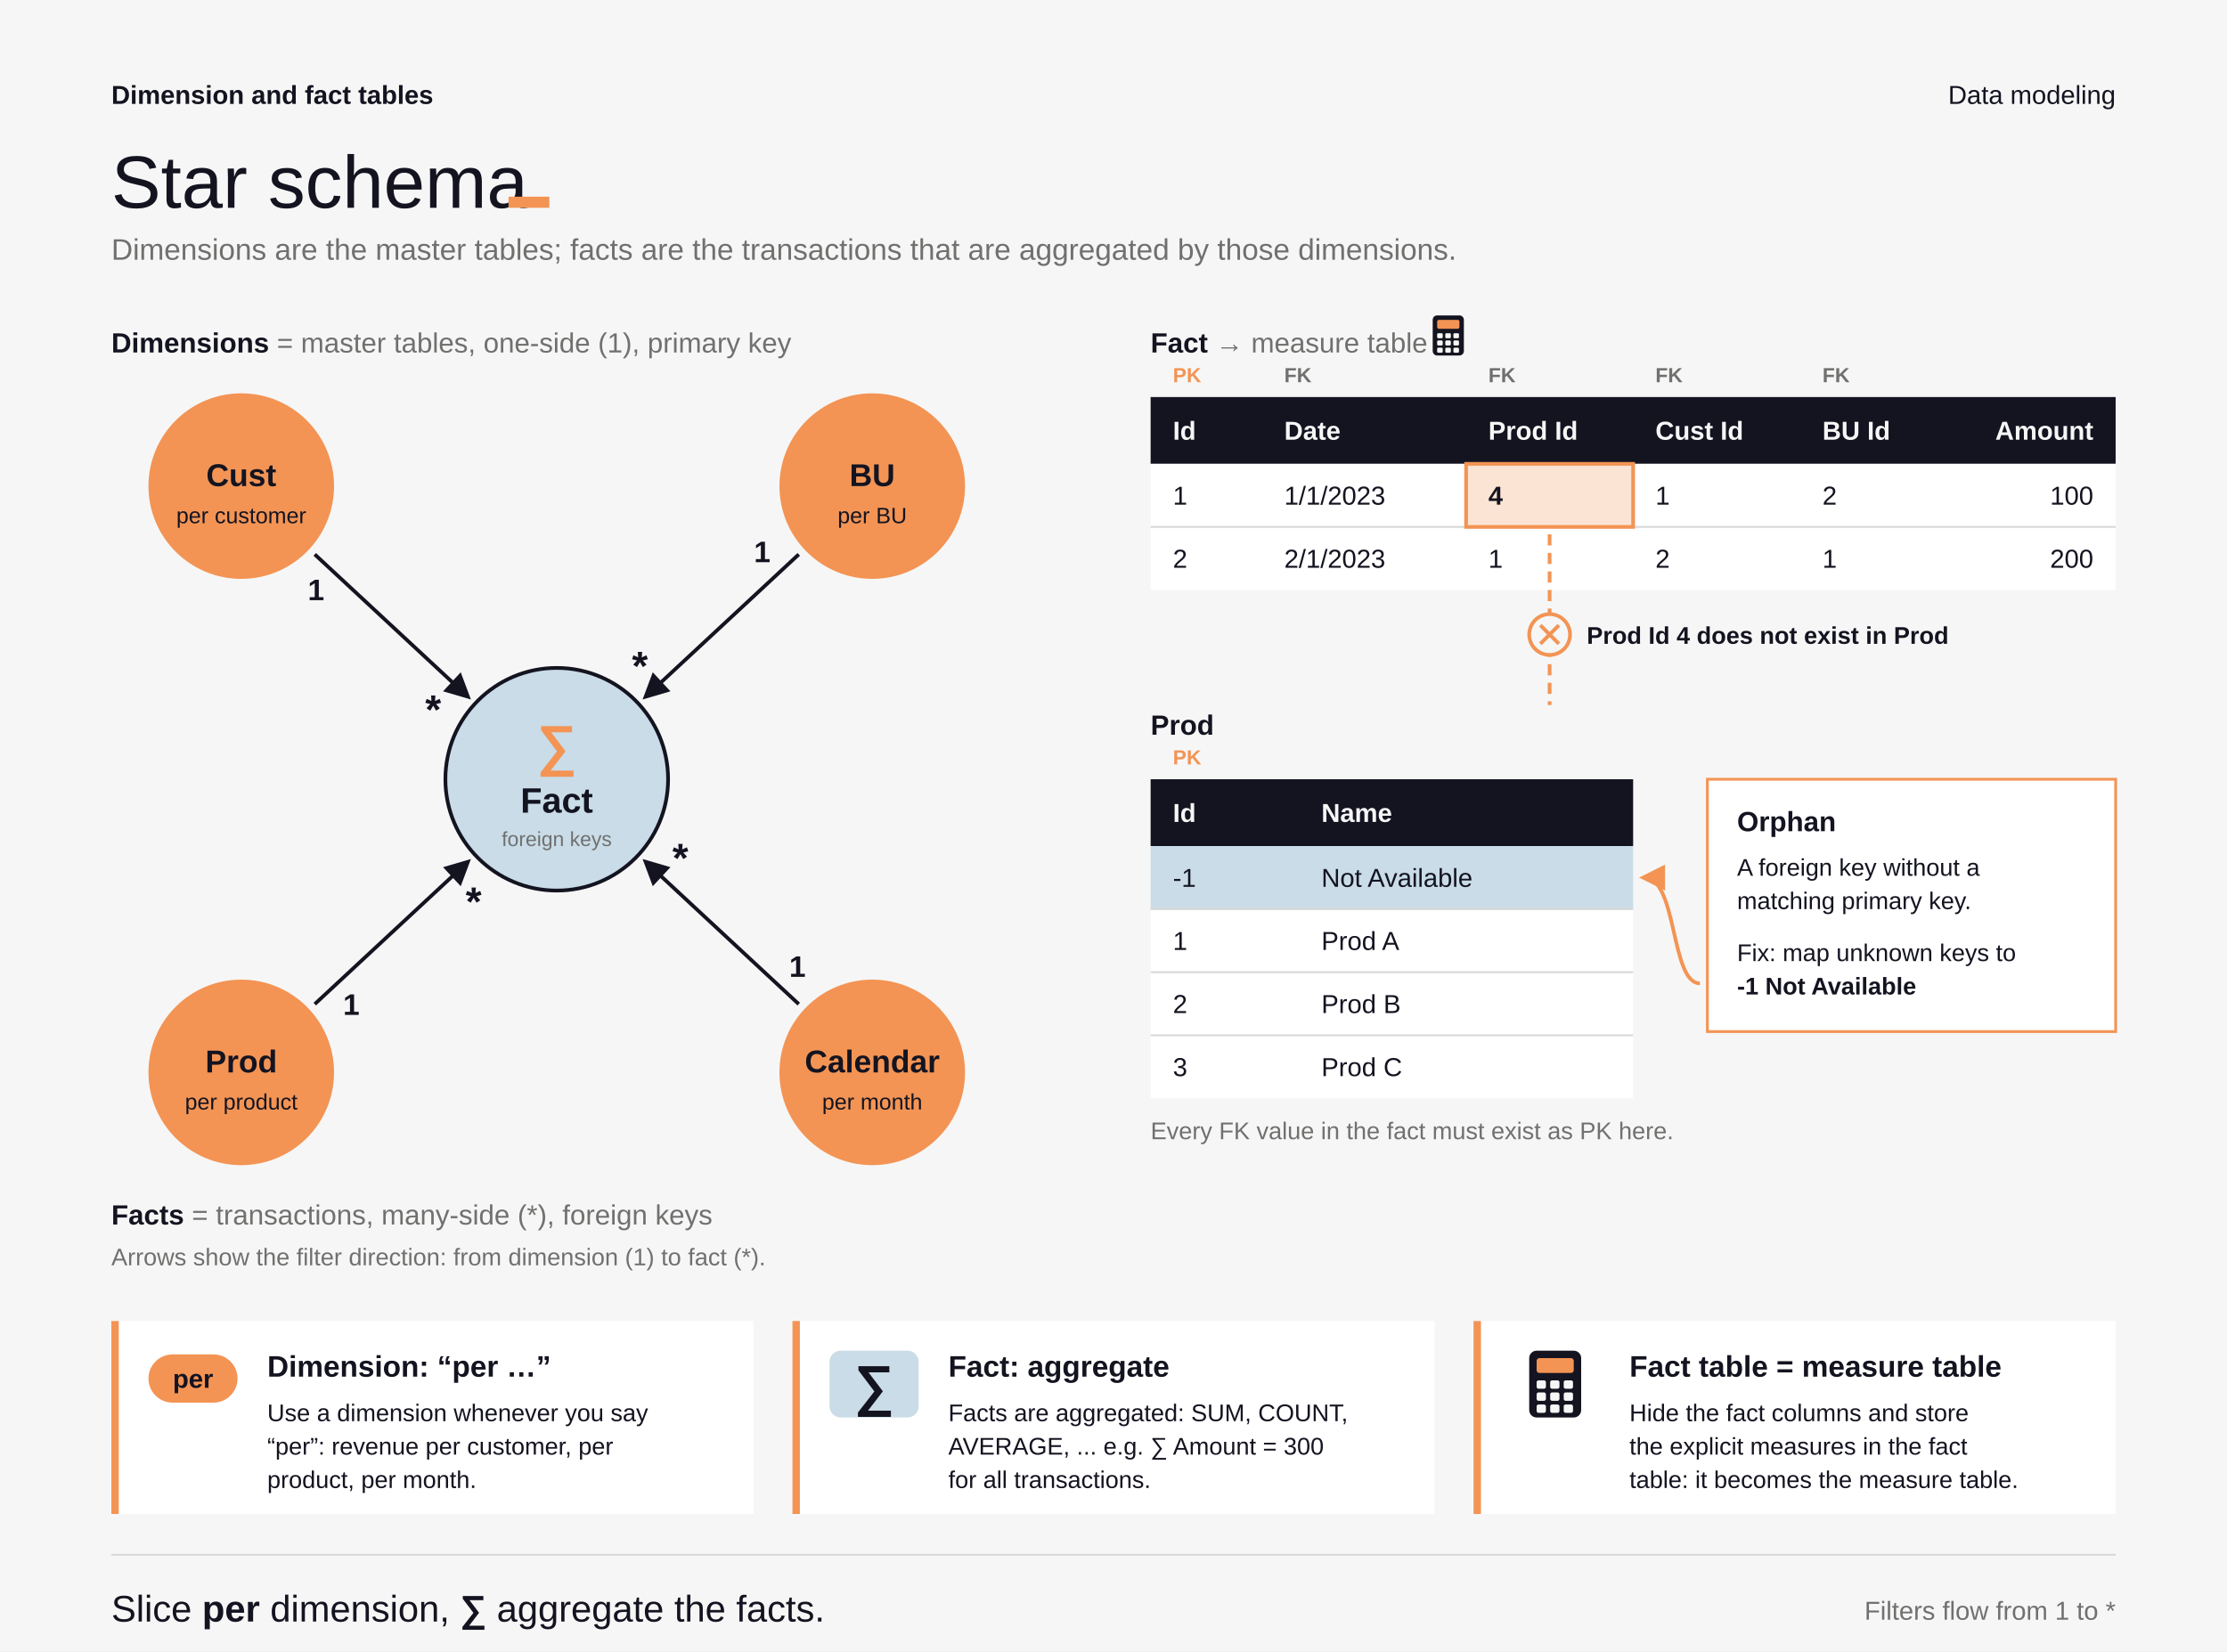
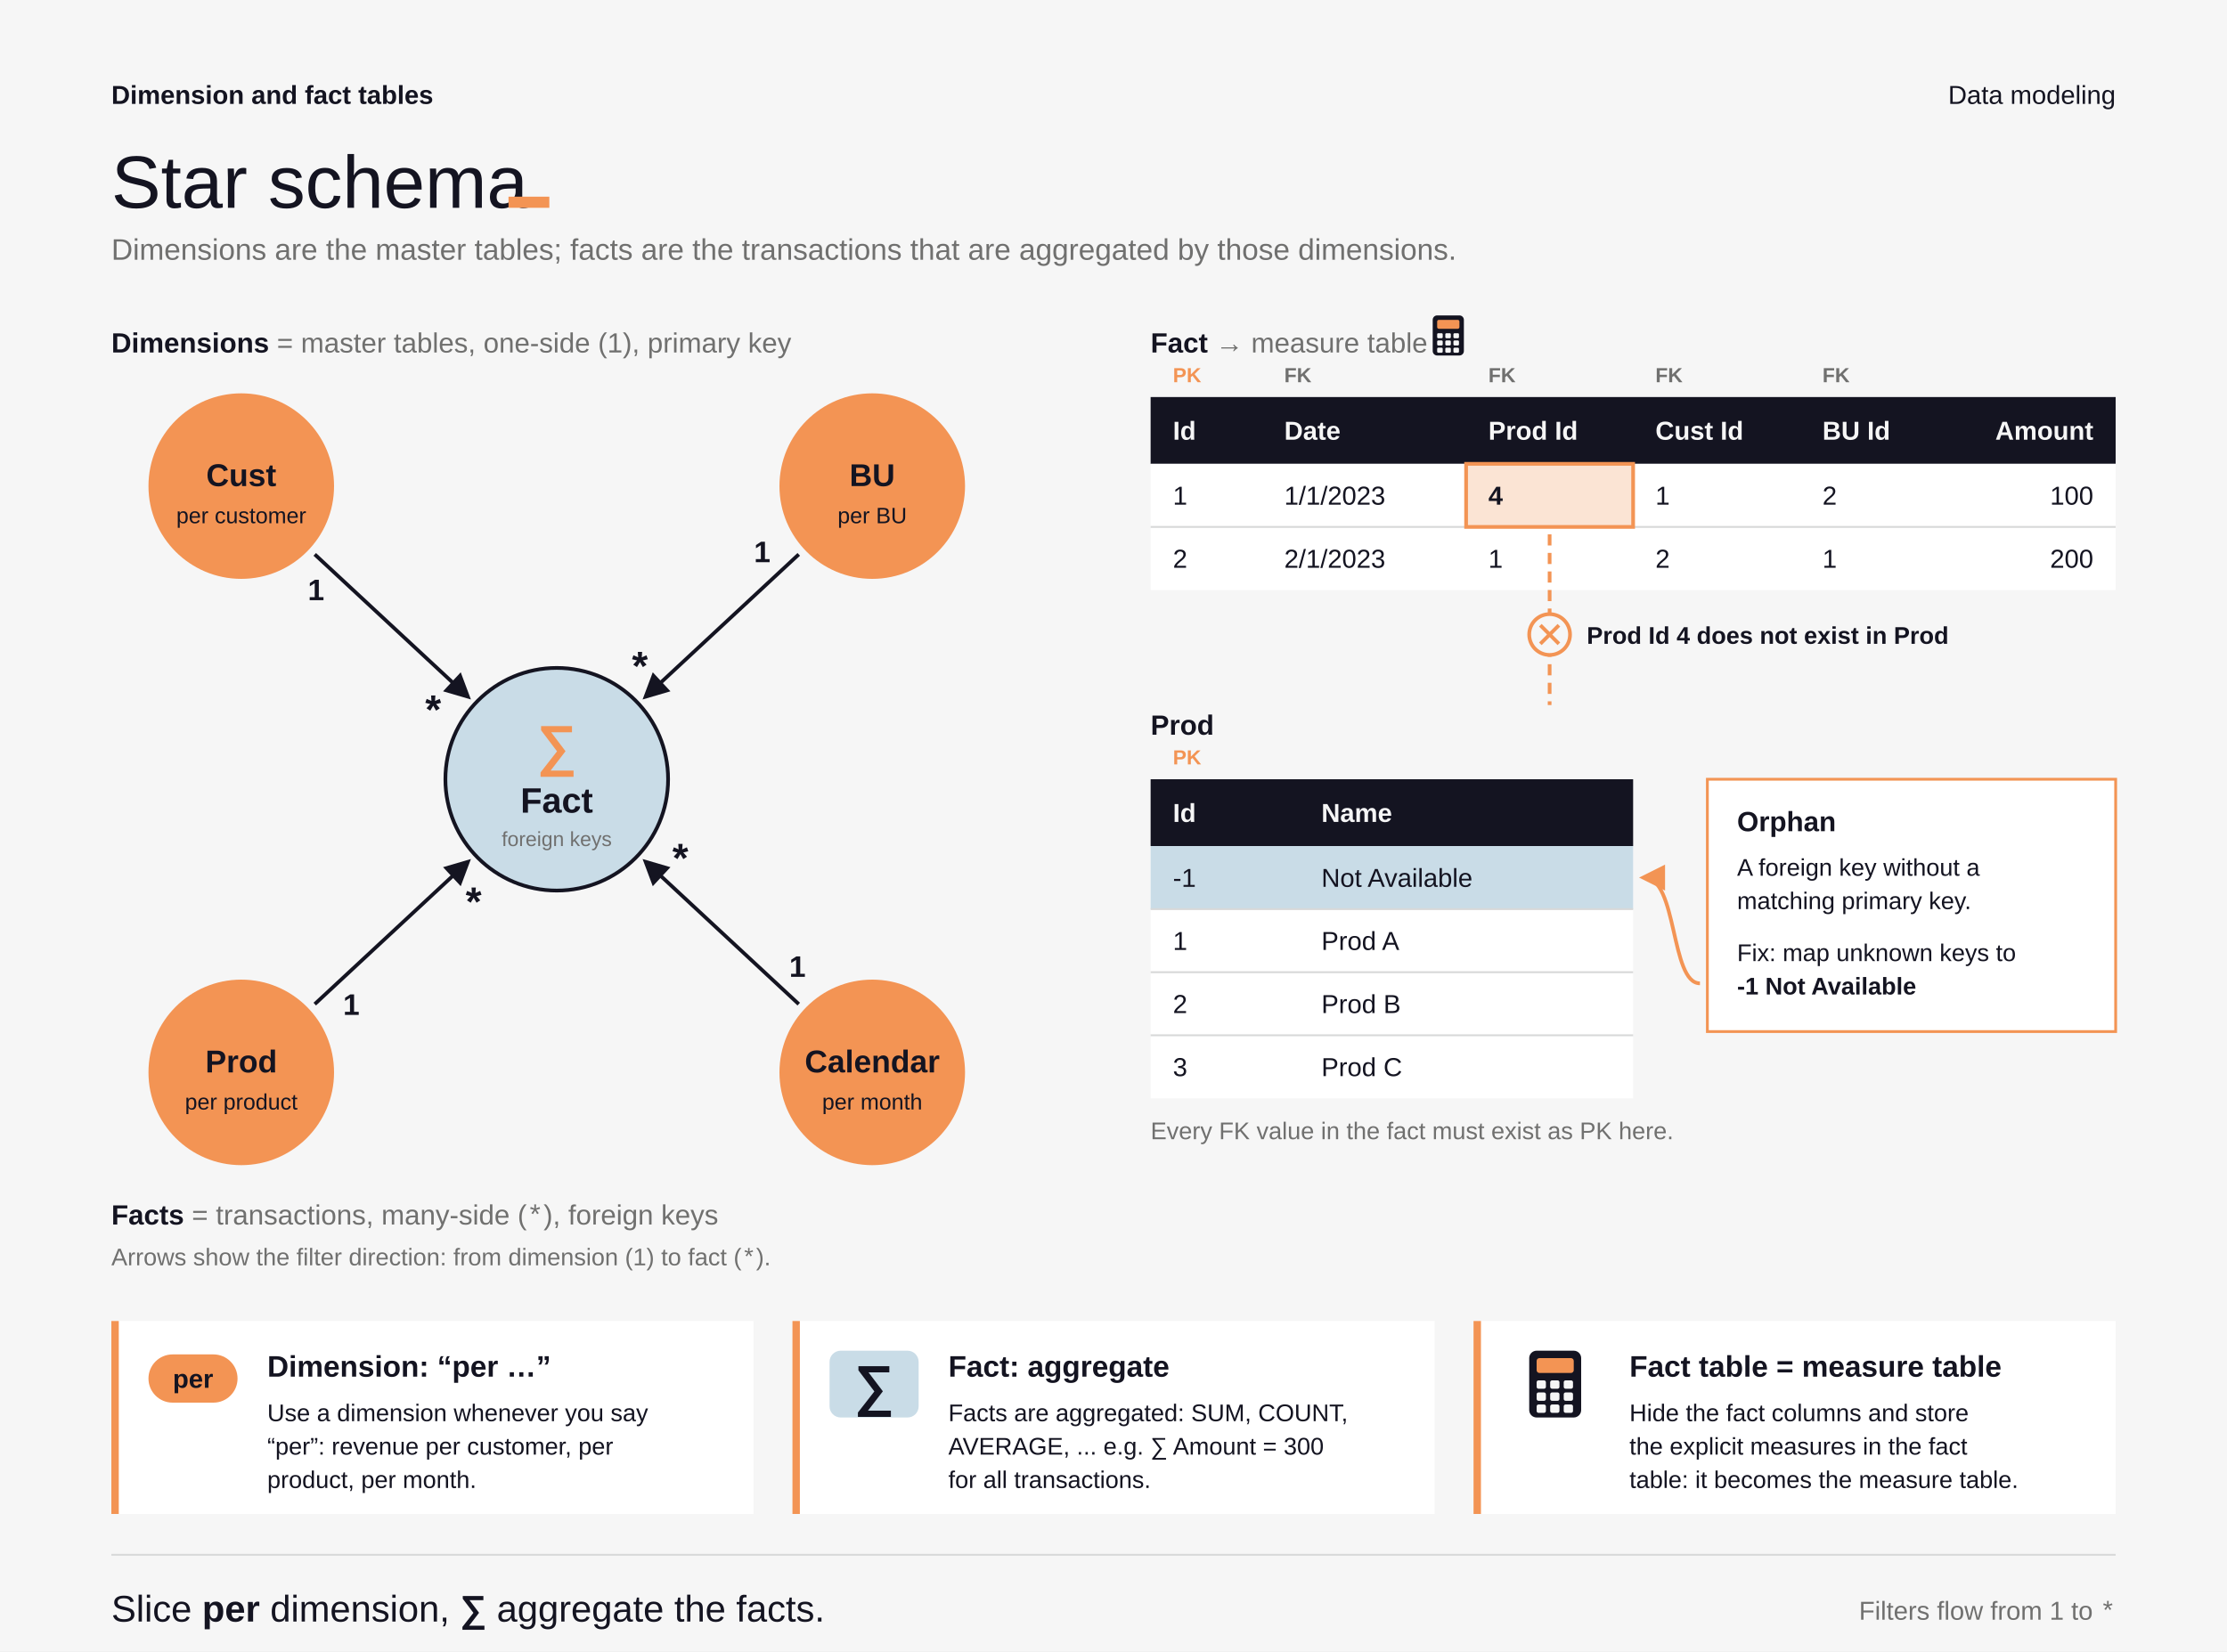
<svg xmlns="http://www.w3.org/2000/svg" viewBox="0 0 1200 890" width="1200" height="890" font-family="Circe, 'Segoe UI', Arial, sans-serif">
  <defs>
    <marker id="head" viewBox="0 0 10 10" refX="8" refY="5" markerWidth="7" markerHeight="7" orient="auto">
      <path d="M0 0 L10 5 L0 10 Z" fill="#141421" />
    </marker>
    <marker id="head-mango" viewBox="0 0 10 10" refX="8" refY="5" markerWidth="7" markerHeight="7" orient="auto">
      <path d="M0 0 L10 5 L0 10 Z" fill="#F39454" />
    </marker>
  </defs>
  <rect width="1200" height="890" fill="#F6F6F6" />
  <text x="60" y="56" font-size="14" font-weight="700" fill="#141421">Dimension and fact tables</text>
  <text x="1140" y="56" font-size="14" fill="#141421" text-anchor="end">Data modeling</text>
  <text x="60" y="112" font-size="40" font-weight="300" fill="#141421" textLength="206" lengthAdjust="spacing">Star schema</text>
  <rect x="274" y="106" width="22" height="6" fill="#F39454" />
  <text x="60" y="140" font-size="16" fill="#70706F">Dimensions are the master tables; facts are the transactions that are aggregated by those dimensions.</text>
  <text x="60" y="190" font-size="15" font-weight="700" fill="#141421">Dimensions <tspan font-weight="400" fill="#70706F">= master tables, one-side (1), primary key</tspan>
  </text>
  <line x1="169.6" y1="298.8" x2="251.7" y2="375.1" stroke="#141421" stroke-width="2" marker-end="url(#head)" />
  <text x="170.3" y="323.5" font-size="16" font-weight="700" fill="#141421" text-anchor="middle">1</text>
  <text x="233.4" y="390.0" font-family="Arial, sans-serif" font-size="22" font-weight="700" fill="#141421" text-anchor="middle">*</text>
  <line x1="430.4" y1="298.8" x2="348.3" y2="375.1" stroke="#141421" stroke-width="2" marker-end="url(#head)" />
  <text x="410.7" y="303.0" font-size="16" font-weight="700" fill="#141421" text-anchor="middle">1</text>
  <text x="344.8" y="366.5" font-family="Arial, sans-serif" font-size="22" font-weight="700" fill="#141421" text-anchor="middle">*</text>
  <line x1="169.6" y1="541.2" x2="251.7" y2="464.9" stroke="#141421" stroke-width="2" marker-end="url(#head)" />
  <text x="189.3" y="547.0" font-size="16" font-weight="700" fill="#141421" text-anchor="middle">1</text>
  <text x="255.2" y="493.5" font-family="Arial, sans-serif" font-size="22" font-weight="700" fill="#141421" text-anchor="middle">*</text>
  <line x1="430.4" y1="541.2" x2="348.3" y2="464.9" stroke="#141421" stroke-width="2" marker-end="url(#head)" />
  <text x="429.7" y="526.5" font-size="16" font-weight="700" fill="#141421" text-anchor="middle">1</text>
  <text x="366.6" y="470.0" font-family="Arial, sans-serif" font-size="22" font-weight="700" fill="#141421" text-anchor="middle">*</text>
  <circle cx="130" cy="262" r="50" fill="#F39454" />
  <text x="130" y="262" font-size="17" font-weight="700" fill="#141421" text-anchor="middle">Cust</text>
  <text x="130" y="282" font-size="12" fill="#141421" text-anchor="middle">per customer</text>
  <circle cx="470" cy="262" r="50" fill="#F39454" />
  <text x="470" y="262" font-size="17" font-weight="700" fill="#141421" text-anchor="middle">BU</text>
  <text x="470" y="282" font-size="12" fill="#141421" text-anchor="middle">per BU</text>
  <circle cx="130" cy="578" r="50" fill="#F39454" />
  <text x="130" y="578" font-size="17" font-weight="700" fill="#141421" text-anchor="middle">Prod</text>
  <text x="130" y="598" font-size="12" fill="#141421" text-anchor="middle">per product</text>
  <circle cx="470" cy="578" r="50" fill="#F39454" />
  <text x="470" y="578" font-size="17" font-weight="700" fill="#141421" text-anchor="middle">Calendar</text>
  <text x="470" y="598" font-size="12" fill="#141421" text-anchor="middle">per month</text>
  <circle cx="300" cy="420" r="60" fill="#C9DCE7" stroke="#141421" stroke-width="2" />
  <text x="300" y="412" font-size="30" font-weight="700" fill="#F39454" text-anchor="middle">∑</text>
  <text x="300" y="438" font-size="19" font-weight="700" fill="#141421" text-anchor="middle">Fact</text>
  <text x="300" y="456" font-size="11" fill="#70706F" text-anchor="middle">foreign keys</text>
-   <text x="60" y="660" font-size="15" font-weight="700" fill="#141421">Facts <tspan font-weight="400" fill="#70706F">= transactions, many-side (*), foreign keys</tspan>
+   <text x="60" y="660" font-size="15" font-weight="700" fill="#141421">Facts <tspan font-weight="400" fill="#70706F">= transactions, many-side (<tspan font-family="Consolas, 'Courier New', monospace">*</tspan>), foreign keys</tspan>
  </text>
-   <text x="60" y="682" font-size="13" fill="#70706F">Arrows show the filter direction: from dimension (1) to fact (*).</text>
+   <text x="60" y="682" font-size="13" fill="#70706F">Arrows show the filter direction: from dimension (1) to fact (<tspan font-family="Consolas, 'Courier New', monospace">*</tspan>).</text>
  <text x="620" y="190" font-size="15" font-weight="700" fill="#141421">Fact <tspan font-weight="400" fill="#70706F">→ measure table</tspan>
  </text>
  <g transform="translate(772 170) scale(0.6)">
    <rect width="28" height="36" rx="4" fill="#141421" />
    <rect x="4" y="4" width="20" height="8" rx="1.5" fill="#F39454" />
    <rect x="4.0" y="16.0" width="5" height="4.5" rx="1" fill="#F6F6F6" />
    <rect x="11.3" y="16.0" width="5" height="4.5" rx="1" fill="#F6F6F6" />
    <rect x="18.6" y="16.0" width="5" height="4.5" rx="1" fill="#F6F6F6" />
    <rect x="4.0" y="22.5" width="5" height="4.5" rx="1" fill="#F6F6F6" />
    <rect x="11.3" y="22.5" width="5" height="4.5" rx="1" fill="#F6F6F6" />
    <rect x="18.6" y="22.5" width="5" height="4.5" rx="1" fill="#F6F6F6" />
    <rect x="4.0" y="29.0" width="5" height="4.5" rx="1" fill="#F6F6F6" />
    <rect x="11.3" y="29.0" width="5" height="4.5" rx="1" fill="#F6F6F6" />
    <rect x="18.6" y="29.0" width="5" height="4.5" rx="1" fill="#F6F6F6" />
  </g>
  <rect x="620" y="214" width="520" height="36" fill="#141421" />
  <rect x="620" y="250" width="520" height="68" fill="#FFFFFF" />
  <line x1="620" y1="284" x2="1140" y2="284" stroke="#D7D8D8" />
  <text x="632" y="206" font-size="11" font-weight="700" fill="#F39454">PK</text>
  <text x="632" y="237" font-size="14" font-weight="700" fill="#F6F6F6">Id</text>
  <text x="692" y="206" font-size="11" font-weight="700" fill="#70706F">FK</text>
  <text x="692" y="237" font-size="14" font-weight="700" fill="#F6F6F6">Date</text>
  <text x="802" y="206" font-size="11" font-weight="700" fill="#70706F">FK</text>
  <text x="802" y="237" font-size="14" font-weight="700" fill="#F6F6F6">Prod Id</text>
  <text x="892" y="206" font-size="11" font-weight="700" fill="#70706F">FK</text>
  <text x="892" y="237" font-size="14" font-weight="700" fill="#F6F6F6">Cust Id</text>
  <text x="982" y="206" font-size="11" font-weight="700" fill="#70706F">FK</text>
  <text x="982" y="237" font-size="14" font-weight="700" fill="#F6F6F6">BU Id</text>
  <text x="1128" y="237" font-size="14" font-weight="700" fill="#F6F6F6" text-anchor="end">Amount</text>
  <text x="632" y="272" font-size="14" fill="#141421">1</text>
  <text x="692" y="272" font-size="14" fill="#141421">1/1/2023</text>
  <rect x="790" y="250" width="90" height="34" fill="#F39454" fill-opacity="0.25" stroke="#F39454" stroke-width="2" />
  <text x="802" y="272" font-size="14" fill="#141421" font-weight="700">4</text>
  <text x="892" y="272" font-size="14" fill="#141421">1</text>
  <text x="982" y="272" font-size="14" fill="#141421">2</text>
  <text x="1128" y="272" font-size="14" fill="#141421" text-anchor="end">100</text>
  <text x="632" y="306" font-size="14" fill="#141421">2</text>
  <text x="692" y="306" font-size="14" fill="#141421">2/1/2023</text>
  <text x="802" y="306" font-size="14" fill="#141421">1</text>
  <text x="892" y="306" font-size="14" fill="#141421">2</text>
  <text x="982" y="306" font-size="14" fill="#141421">1</text>
  <text x="1128" y="306" font-size="14" fill="#141421" text-anchor="end">200</text>
  <text x="620" y="396" font-size="15" font-weight="700" fill="#141421">Prod</text>
  <text x="632" y="412" font-size="11" font-weight="700" fill="#F39454">PK</text>
  <rect x="620" y="420" width="260" height="36" fill="#141421" />
  <rect x="620" y="456" width="260" height="136" fill="#FFFFFF" />
  <g font-size="14" font-weight="700" fill="#F6F6F6">
    <text x="632" y="443">Id</text>
    <text x="712" y="443">Name</text>
  </g>
  <rect x="620" y="456" width="260" height="34" fill="#C9DCE7" />
  <text x="632" y="478" font-size="14" fill="#141421">-1</text>
  <text x="712" y="478" font-size="14" fill="#141421">Not Available</text>
  <line x1="620" y1="490" x2="880" y2="490" stroke="#D7D8D8" />
  <text x="632" y="512" font-size="14" fill="#141421">1</text>
  <text x="712" y="512" font-size="14" fill="#141421">Prod A</text>
  <line x1="620" y1="524" x2="880" y2="524" stroke="#D7D8D8" />
  <text x="632" y="546" font-size="14" fill="#141421">2</text>
  <text x="712" y="546" font-size="14" fill="#141421">Prod B</text>
  <line x1="620" y1="558" x2="880" y2="558" stroke="#D7D8D8" />
  <text x="632" y="580" font-size="14" fill="#141421">3</text>
  <text x="712" y="580" font-size="14" fill="#141421">Prod C</text>
  <line x1="835.0" y1="288" x2="835.0" y2="380" stroke="#F39454" stroke-width="2" stroke-dasharray="6 4" />
  <circle cx="835.0" cy="342.0" r="11" fill="#F6F6F6" stroke="#F39454" stroke-width="2" />
  <path d="M830.0 337.0 l10 10 M840.0 337.0 l-10 10" stroke="#F39454" stroke-width="2" />
  <text x="855.0" y="347.0" font-size="13" font-weight="700" fill="#141421">Prod Id 4 does not exist in Prod</text>
  <rect x="920" y="420" width="220" height="136" fill="#FFFFFF" stroke="#F39454" stroke-width="1.5" />
  <text x="936" y="448" font-size="15" font-weight="700" fill="#141421">Orphan</text>
  <text x="936" y="472" font-size="13" fill="#141421">A foreign key without a</text>
  <text x="936" y="490" font-size="13" fill="#141421">matching primary key.</text>
  <text x="936" y="518" font-size="13" fill="#141421">Fix: map unknown keys to</text>
  <text x="936" y="536" font-size="13" font-weight="700" fill="#141421">-1 Not Available</text>
  <path d="M916 530 C900 530 904 473.0 886 473.0" fill="none" stroke="#F39454" stroke-width="2" marker-end="url(#head-mango)" />
  <text x="620" y="614" font-size="13" fill="#70706F">Every FK value in the fact must exist as PK here.</text>
  <rect x="60" y="712" width="346" height="104" fill="#FFFFFF" />
  <rect x="60" y="712" width="4" height="104" fill="#F39454" />
  <rect x="80" y="730" width="48" height="26" rx="13" fill="#F39454" />
  <text x="104" y="748" font-size="14" font-weight="700" fill="#141421" text-anchor="middle">per</text>
  <text x="144" y="742" font-size="16" font-weight="700" fill="#141421">Dimension: “per …”</text>
  <text x="144" y="766" font-size="13" fill="#141421">Use a dimension whenever you say</text>
  <text x="144" y="784" font-size="13" fill="#141421">“per”: revenue per customer, per</text>
  <text x="144" y="802" font-size="13" fill="#141421">product, per month.</text>
  <rect x="427" y="712" width="346" height="104" fill="#FFFFFF" />
  <rect x="427" y="712" width="4" height="104" fill="#F39454" />
  <rect x="447" y="728" width="48" height="36" rx="6" fill="#C9DCE7" />
  <text x="471" y="757" font-size="30" font-weight="700" fill="#141421" text-anchor="middle">∑</text>
  <text x="511" y="742" font-size="16" font-weight="700" fill="#141421">Fact: aggregate</text>
  <text x="511" y="766" font-size="13" fill="#141421">Facts are aggregated: SUM, COUNT,</text>
  <text x="511" y="784" font-size="13" fill="#141421">AVERAGE, ...  e.g. ∑ Amount = 300</text>
  <text x="511" y="802" font-size="13" fill="#141421">for all transactions.</text>
  <rect x="794" y="712" width="346" height="104" fill="#FFFFFF" />
  <rect x="794" y="712" width="4" height="104" fill="#F39454" />
  <g transform="translate(824 728) scale(1.0)">
    <rect width="28" height="36" rx="4" fill="#141421" />
    <rect x="4" y="4" width="20" height="8" rx="1.5" fill="#F39454" />
    <rect x="4.0" y="16.0" width="5" height="4.5" rx="1" fill="#F6F6F6" />
    <rect x="11.3" y="16.0" width="5" height="4.5" rx="1" fill="#F6F6F6" />
    <rect x="18.6" y="16.0" width="5" height="4.5" rx="1" fill="#F6F6F6" />
    <rect x="4.0" y="22.5" width="5" height="4.5" rx="1" fill="#F6F6F6" />
    <rect x="11.3" y="22.5" width="5" height="4.5" rx="1" fill="#F6F6F6" />
    <rect x="18.6" y="22.5" width="5" height="4.5" rx="1" fill="#F6F6F6" />
    <rect x="4.0" y="29.0" width="5" height="4.5" rx="1" fill="#F6F6F6" />
    <rect x="11.3" y="29.0" width="5" height="4.5" rx="1" fill="#F6F6F6" />
    <rect x="18.6" y="29.0" width="5" height="4.5" rx="1" fill="#F6F6F6" />
  </g>
  <text x="878" y="742" font-size="16" font-weight="700" fill="#141421">Fact table = measure table</text>
  <text x="878" y="766" font-size="13" fill="#141421">Hide the fact columns and store</text>
  <text x="878" y="784" font-size="13" fill="#141421">the explicit measures in the fact</text>
  <text x="878" y="802" font-size="13" fill="#141421">table: it becomes the measure table.</text>
  <line x1="60" y1="838" x2="1140" y2="838" stroke="#D7D8D8" stroke-width="1" />
  <text x="60" y="874" font-size="20" fill="#141421">Slice <tspan font-weight="700">per</tspan> dimension, <tspan font-weight="700">∑</tspan> aggregate the facts.</text>
-   <text x="1140" y="873" font-size="14" fill="#70706F" text-anchor="end">Filters flow from 1 to *</text>
+   <text x="1140" y="873" font-size="14" fill="#70706F" text-anchor="end">Filters flow from 1 to <tspan font-family="Consolas, 'Courier New', monospace">*</tspan>
+   </text>
</svg>
